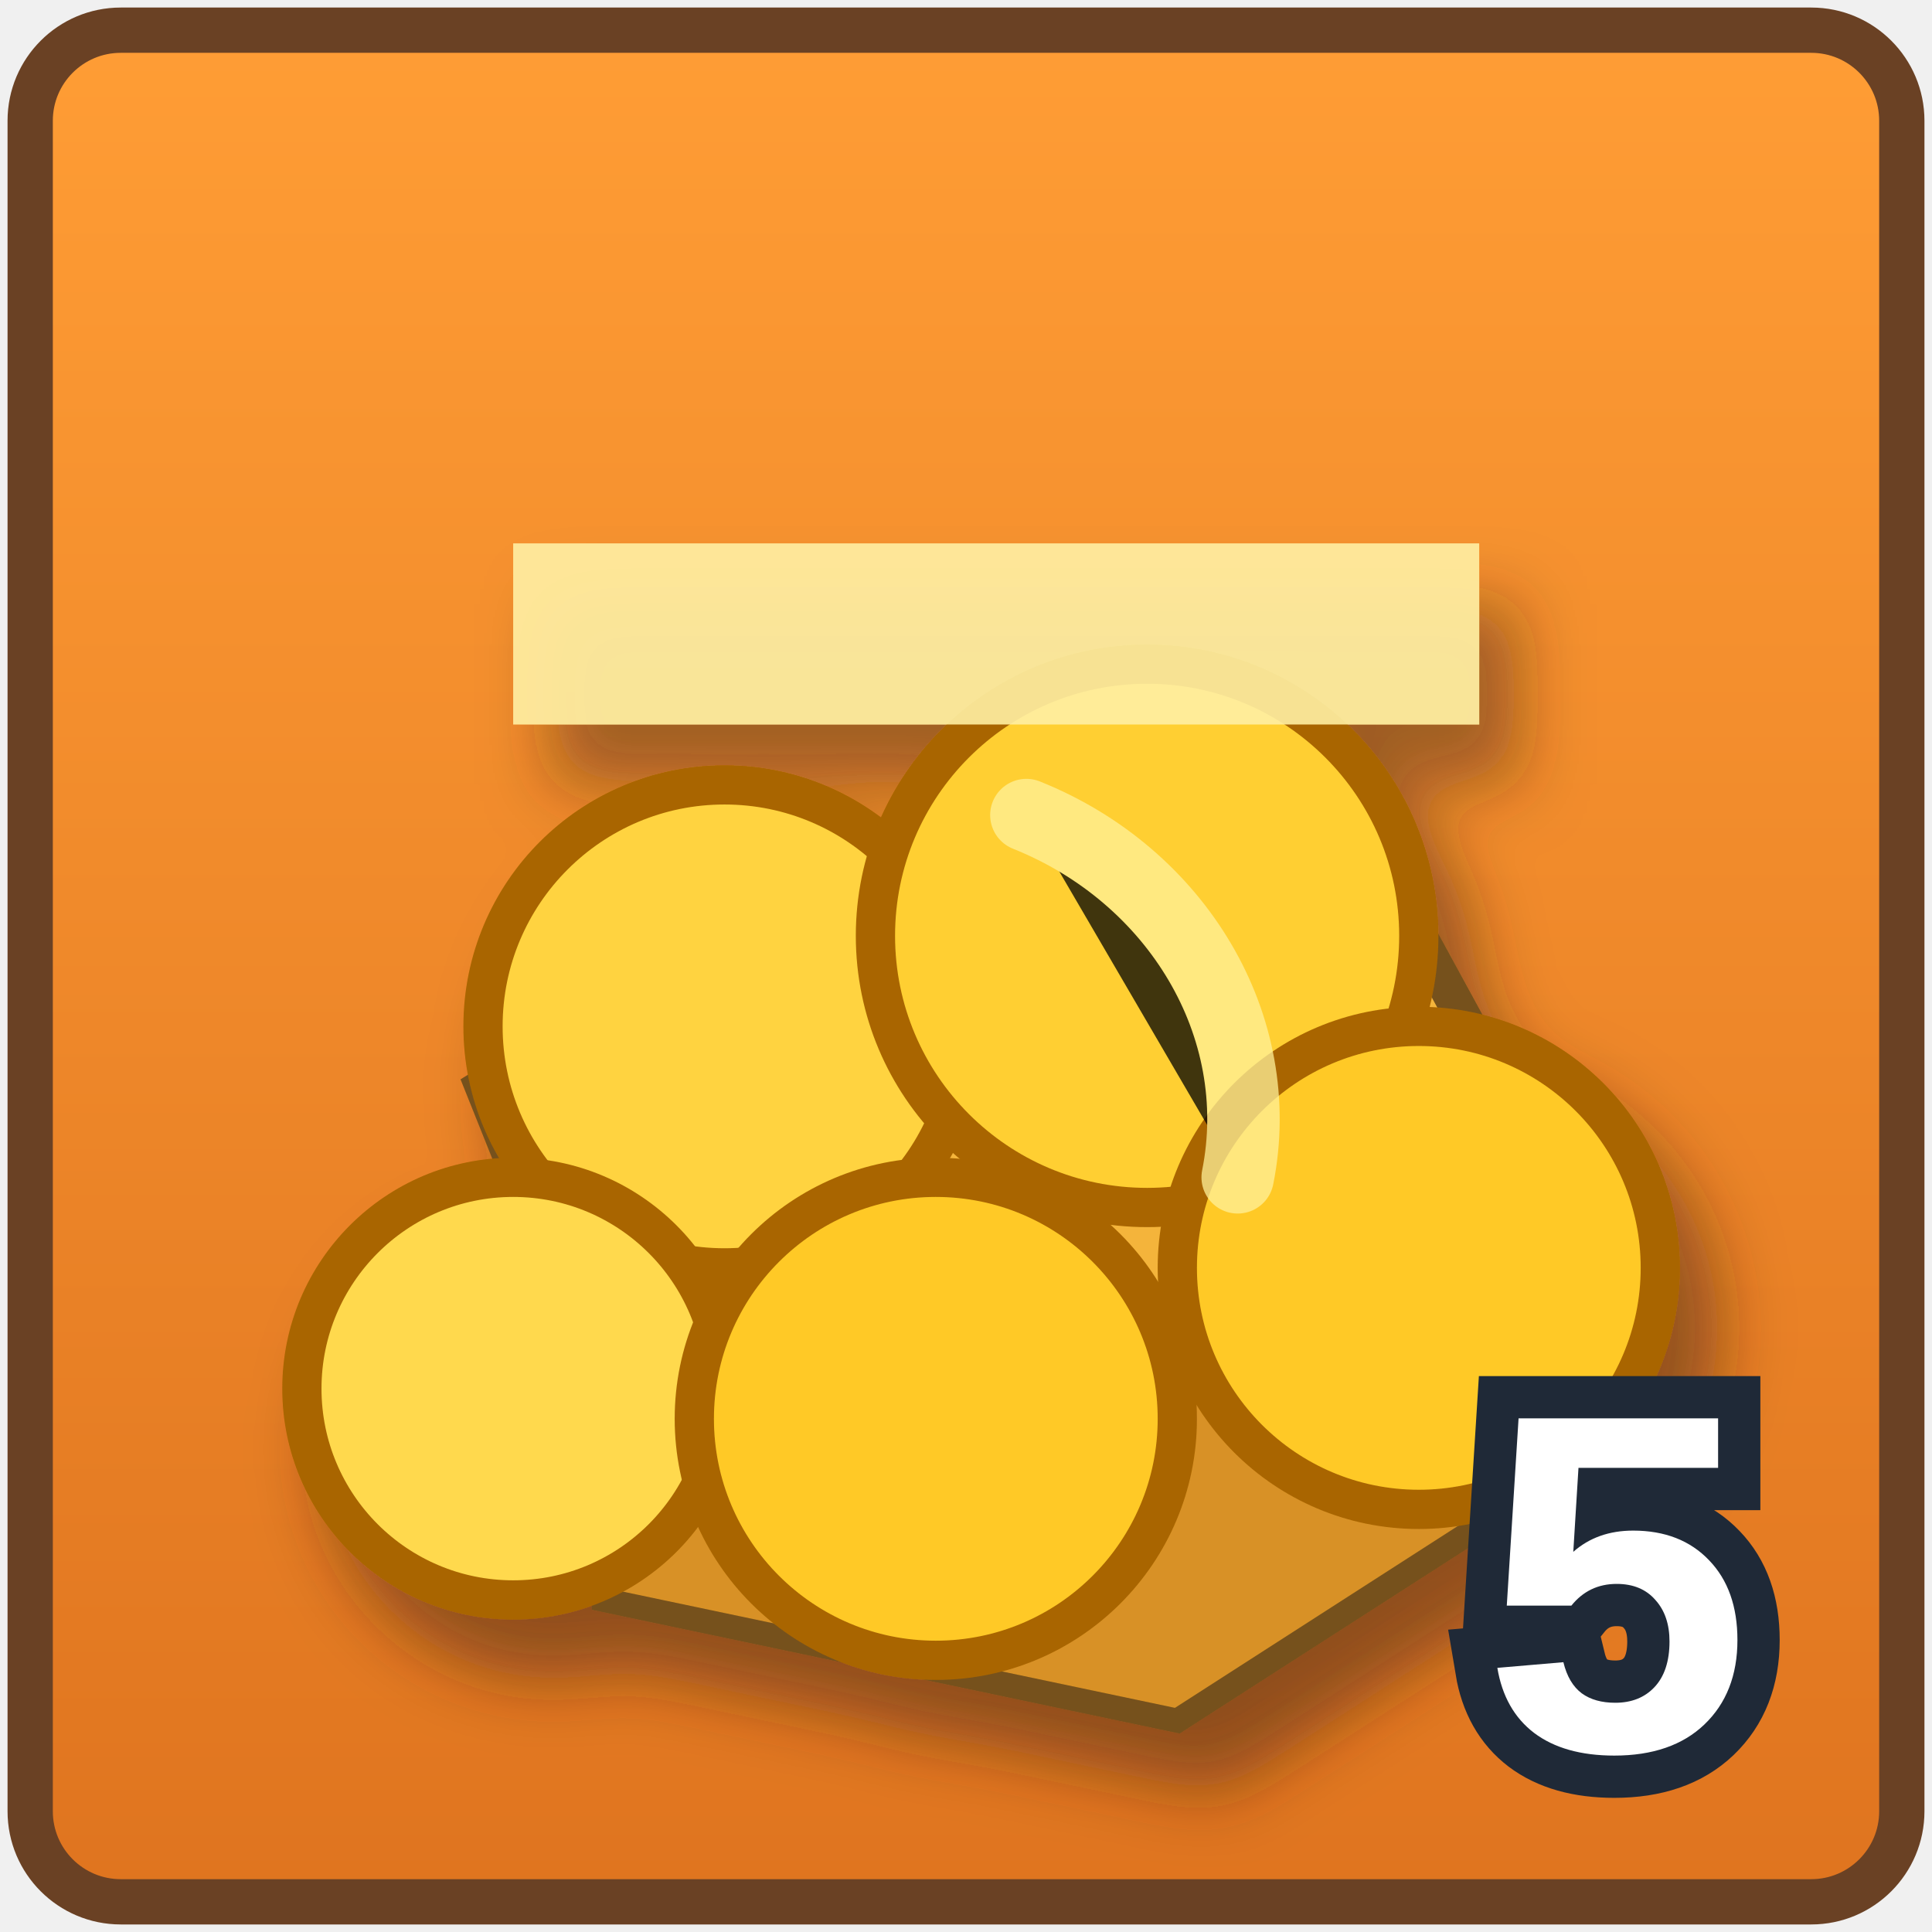
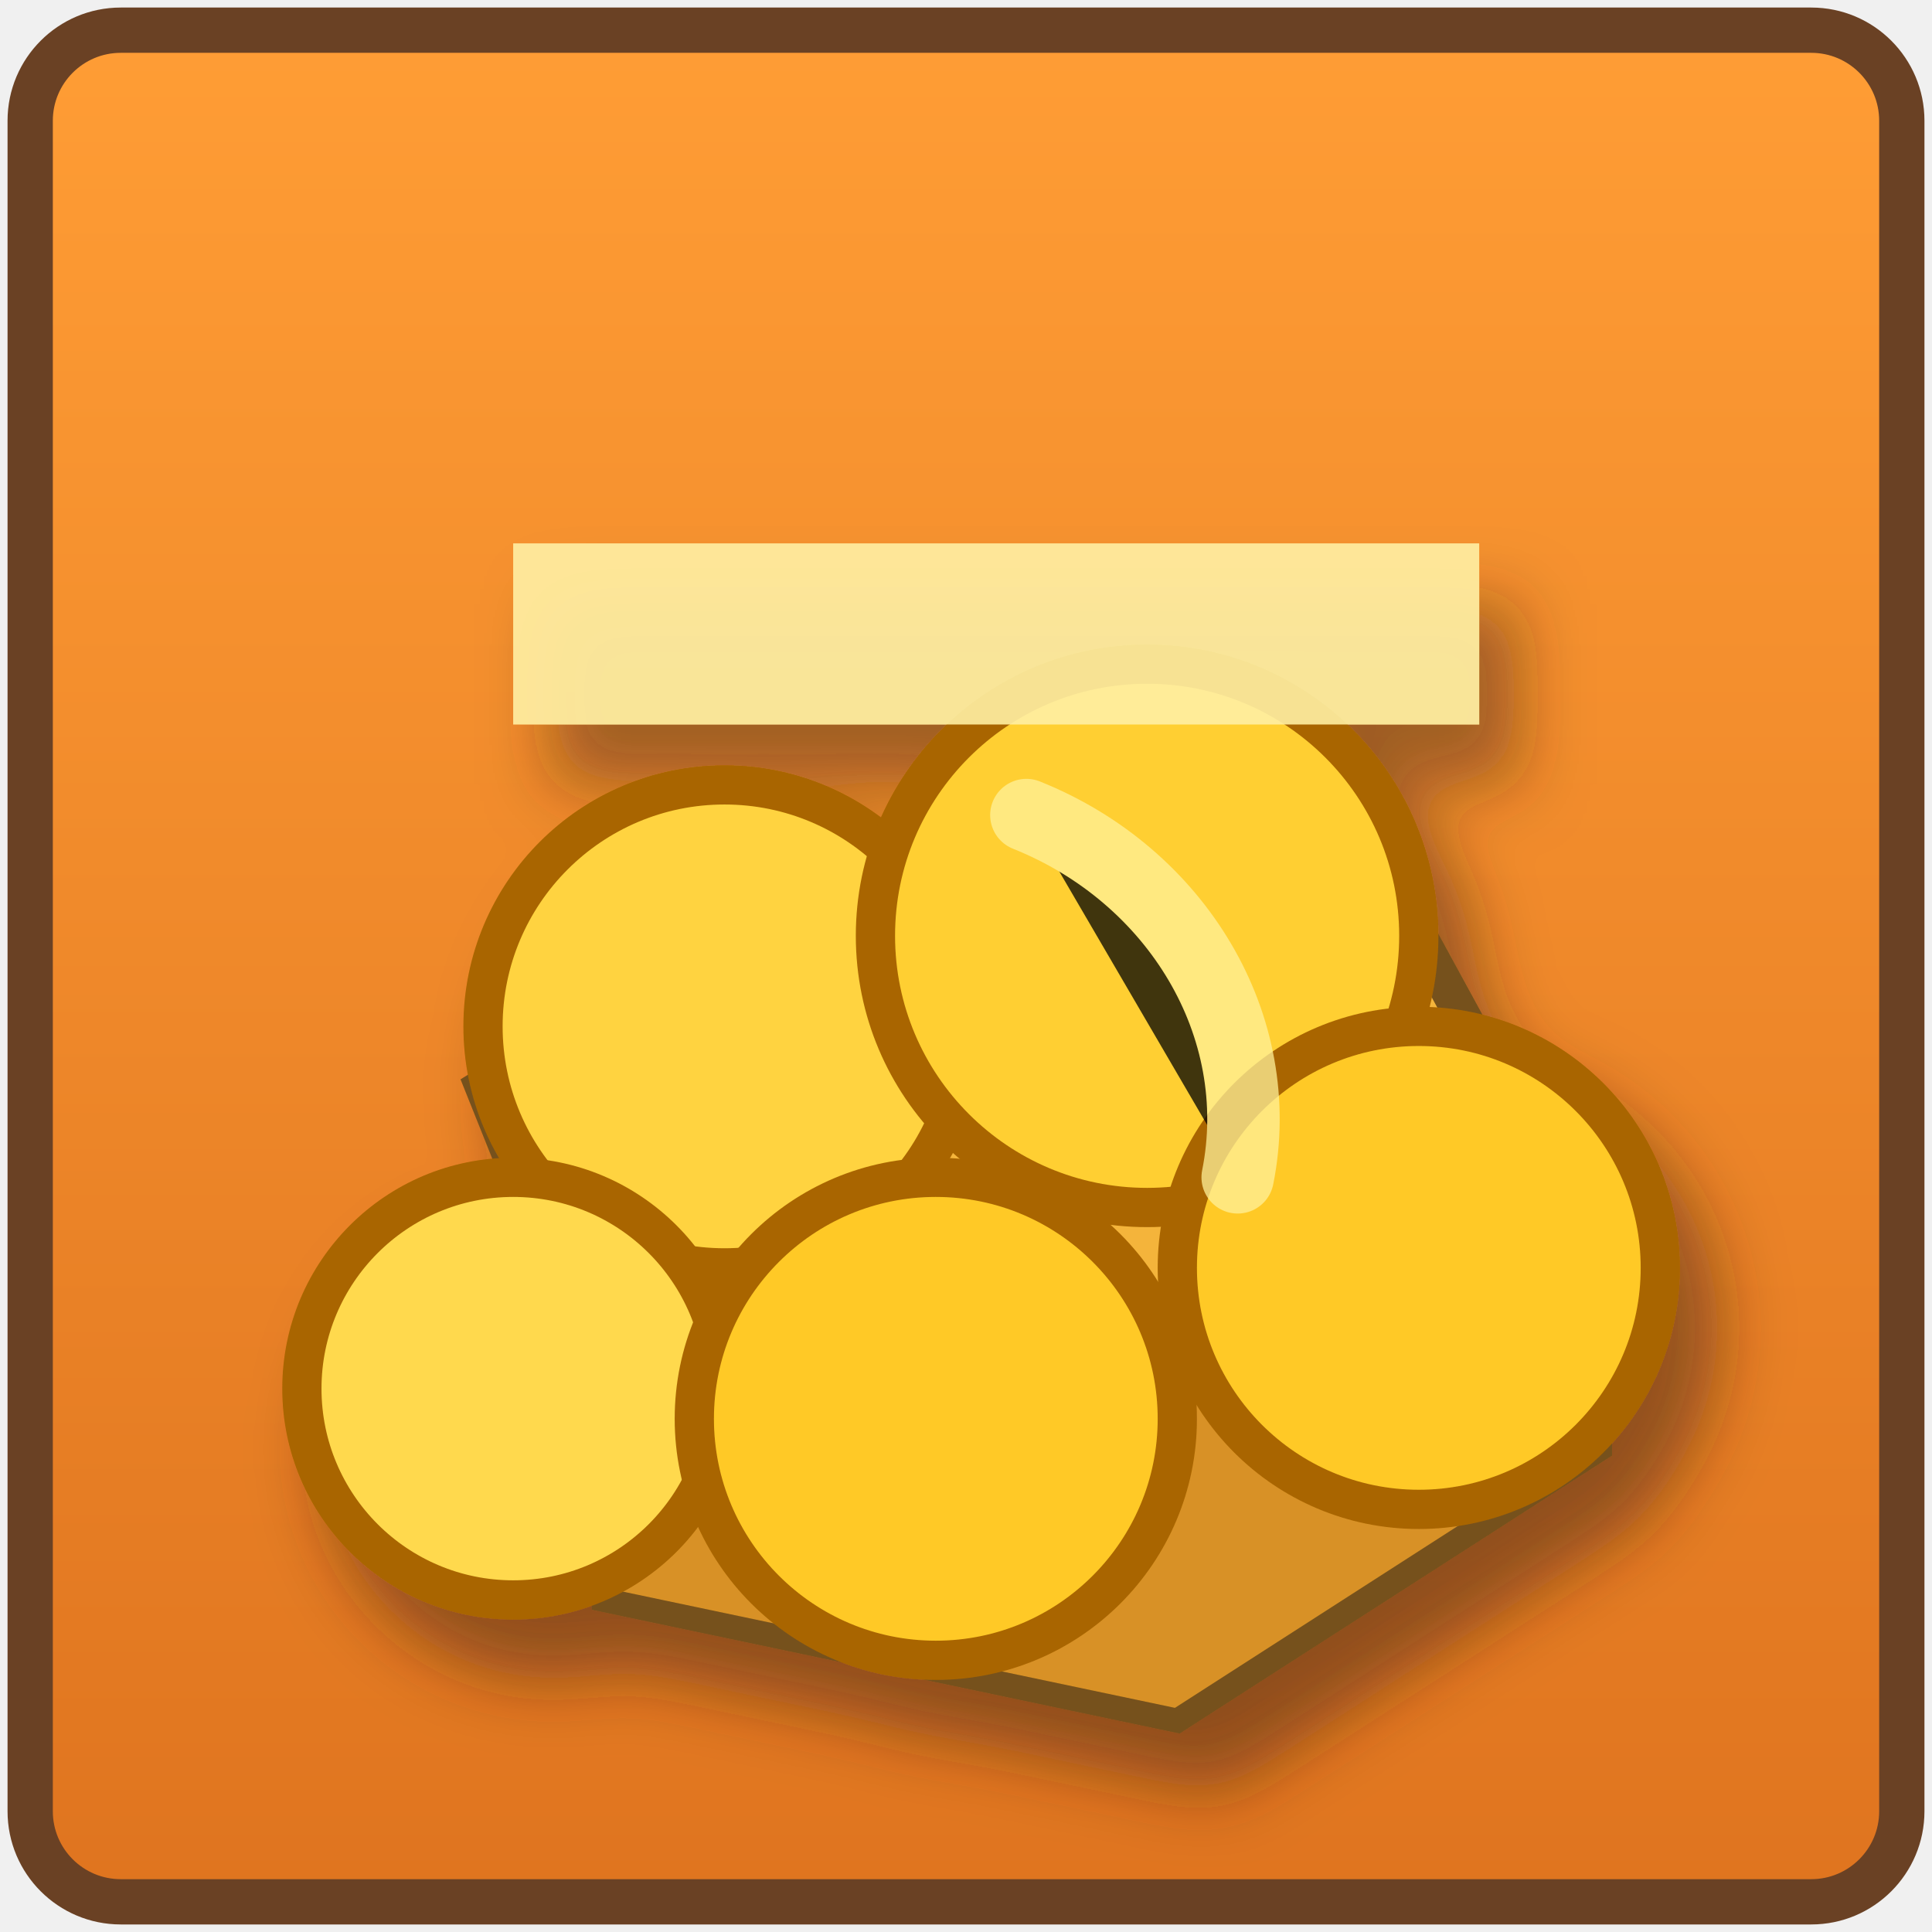
<svg xmlns="http://www.w3.org/2000/svg" viewBox="0 0 64 64">
  <defs>
    <linearGradient id="bg" x1="0" x2="0" y1="0" y2="1">
      <stop offset="0" stop-color="#ff9d35" />
      <stop offset="1" stop-color="#df741f" />
    </linearGradient>
    <filter id="shadow" x="-20%" y="-20%" width="140%" height="140%">
      <feDropShadow dx="1.3" dy="2" stdDeviation="1.1" flood-color="#3b210c" flood-opacity=".5" />
    </filter>
  </defs>
  <rect x="1" y="1" width="62" height="62" rx="3" fill="url(#bg)" stroke="#6a4124" stroke-width="1.5" />
  <g filter="url(#shadow)">
    <path d="M16 36 29 28l18 3 6 11-14 8-19-4Z" fill="#f4b43b" stroke="#76511b" stroke-width="1.2" />
    <path d="M20 42 39 46 53 38v10L39 57 20 53Z" fill="#d89126" stroke="#76511b" stroke-width=".8" />
    <circle cx="24" cy="34" r="8" fill="#ffd33f" stroke="#a96500" stroke-width="1.3" />
    <circle cx="38" cy="31" r="9" fill="#ffcf32" stroke="#a96500" stroke-width="1.3" />
    <circle cx="47" cy="42" r="8" fill="#ffc928" stroke="#a96500" stroke-width="1.3" />
    <circle cx="17" cy="46" r="7" fill="#ffd94e" stroke="#a96500" stroke-width="1.3" />
    <circle cx="31" cy="47" r="8" fill="#ffc928" stroke="#a96500" stroke-width="1.3" />
    <path d="M34 27c5 2 8 7 7 12" stroke="#fff19a" stroke-width="2.4" stroke-linecap="round" opacity=".75" />
    <path d="M17 18h32v6H17Z" fill="#fff0a3" opacity=".9" />
  </g>
-   <text x="58" y="58" text-anchor="end" font-family="Arial Black, Arial, sans-serif" font-size="16" font-weight="900" fill="#fff" stroke="#1f2937" stroke-width="2.8" paint-order="stroke">5</text>
</svg>
